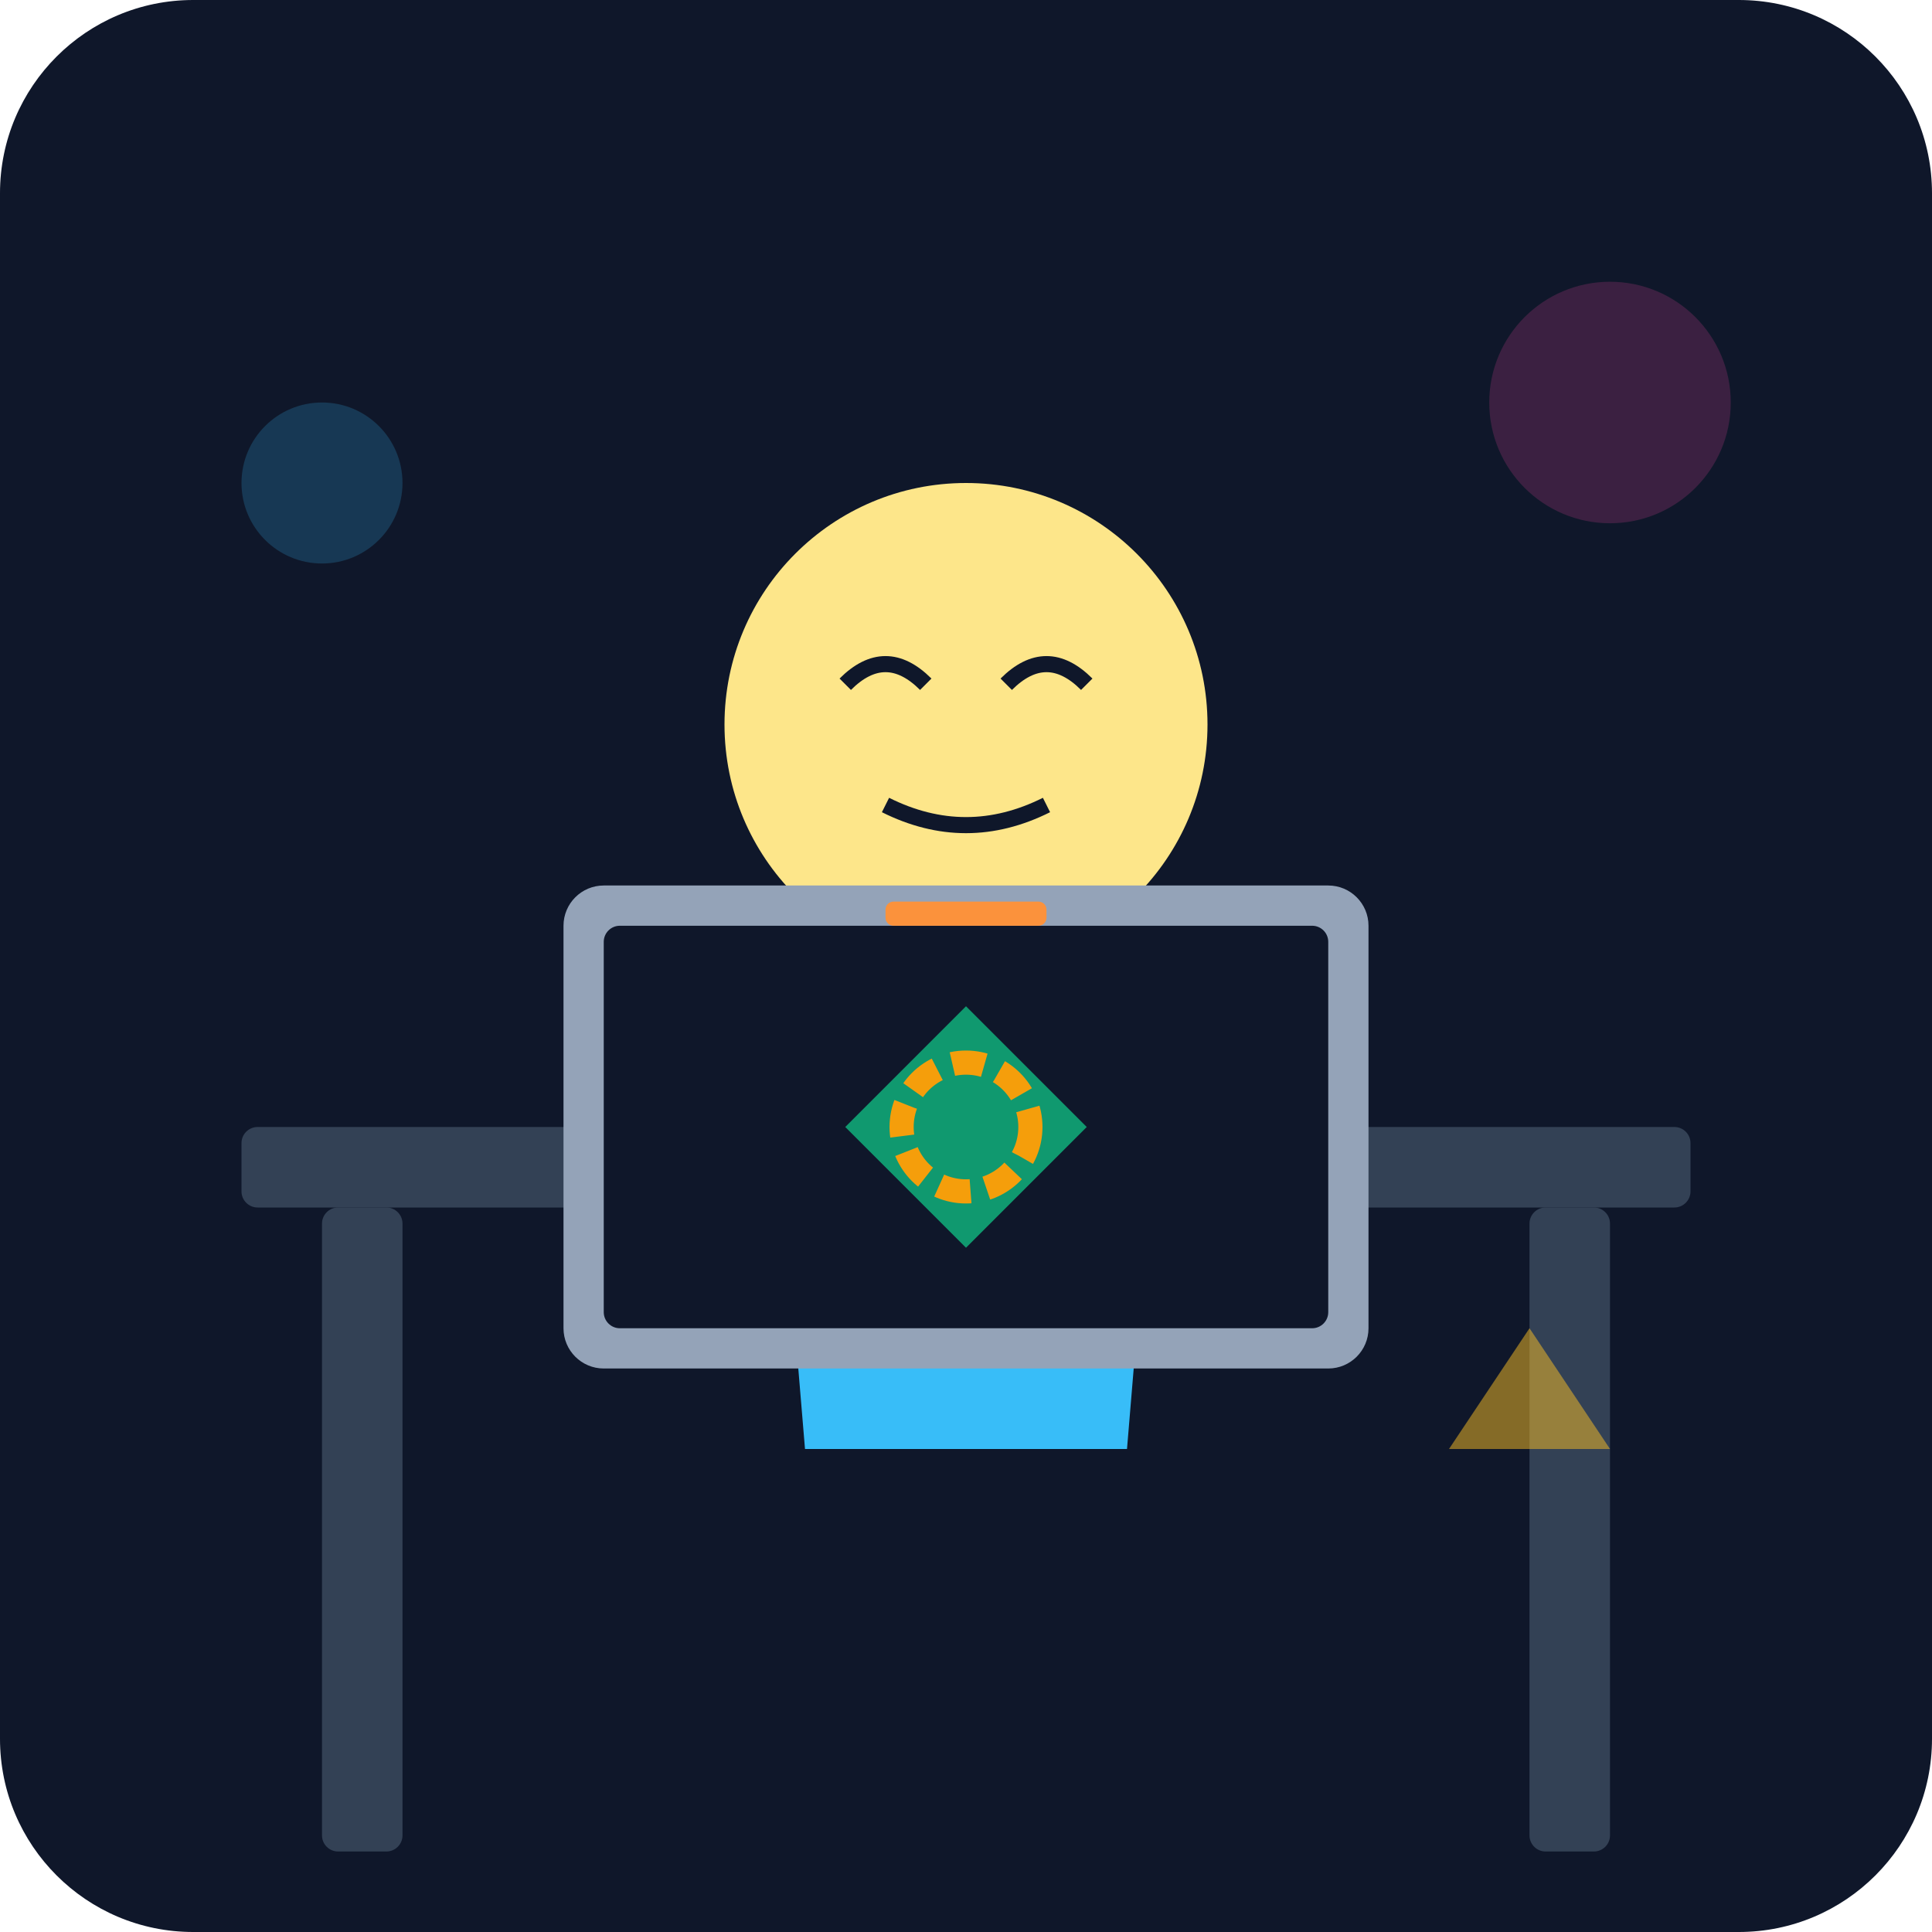
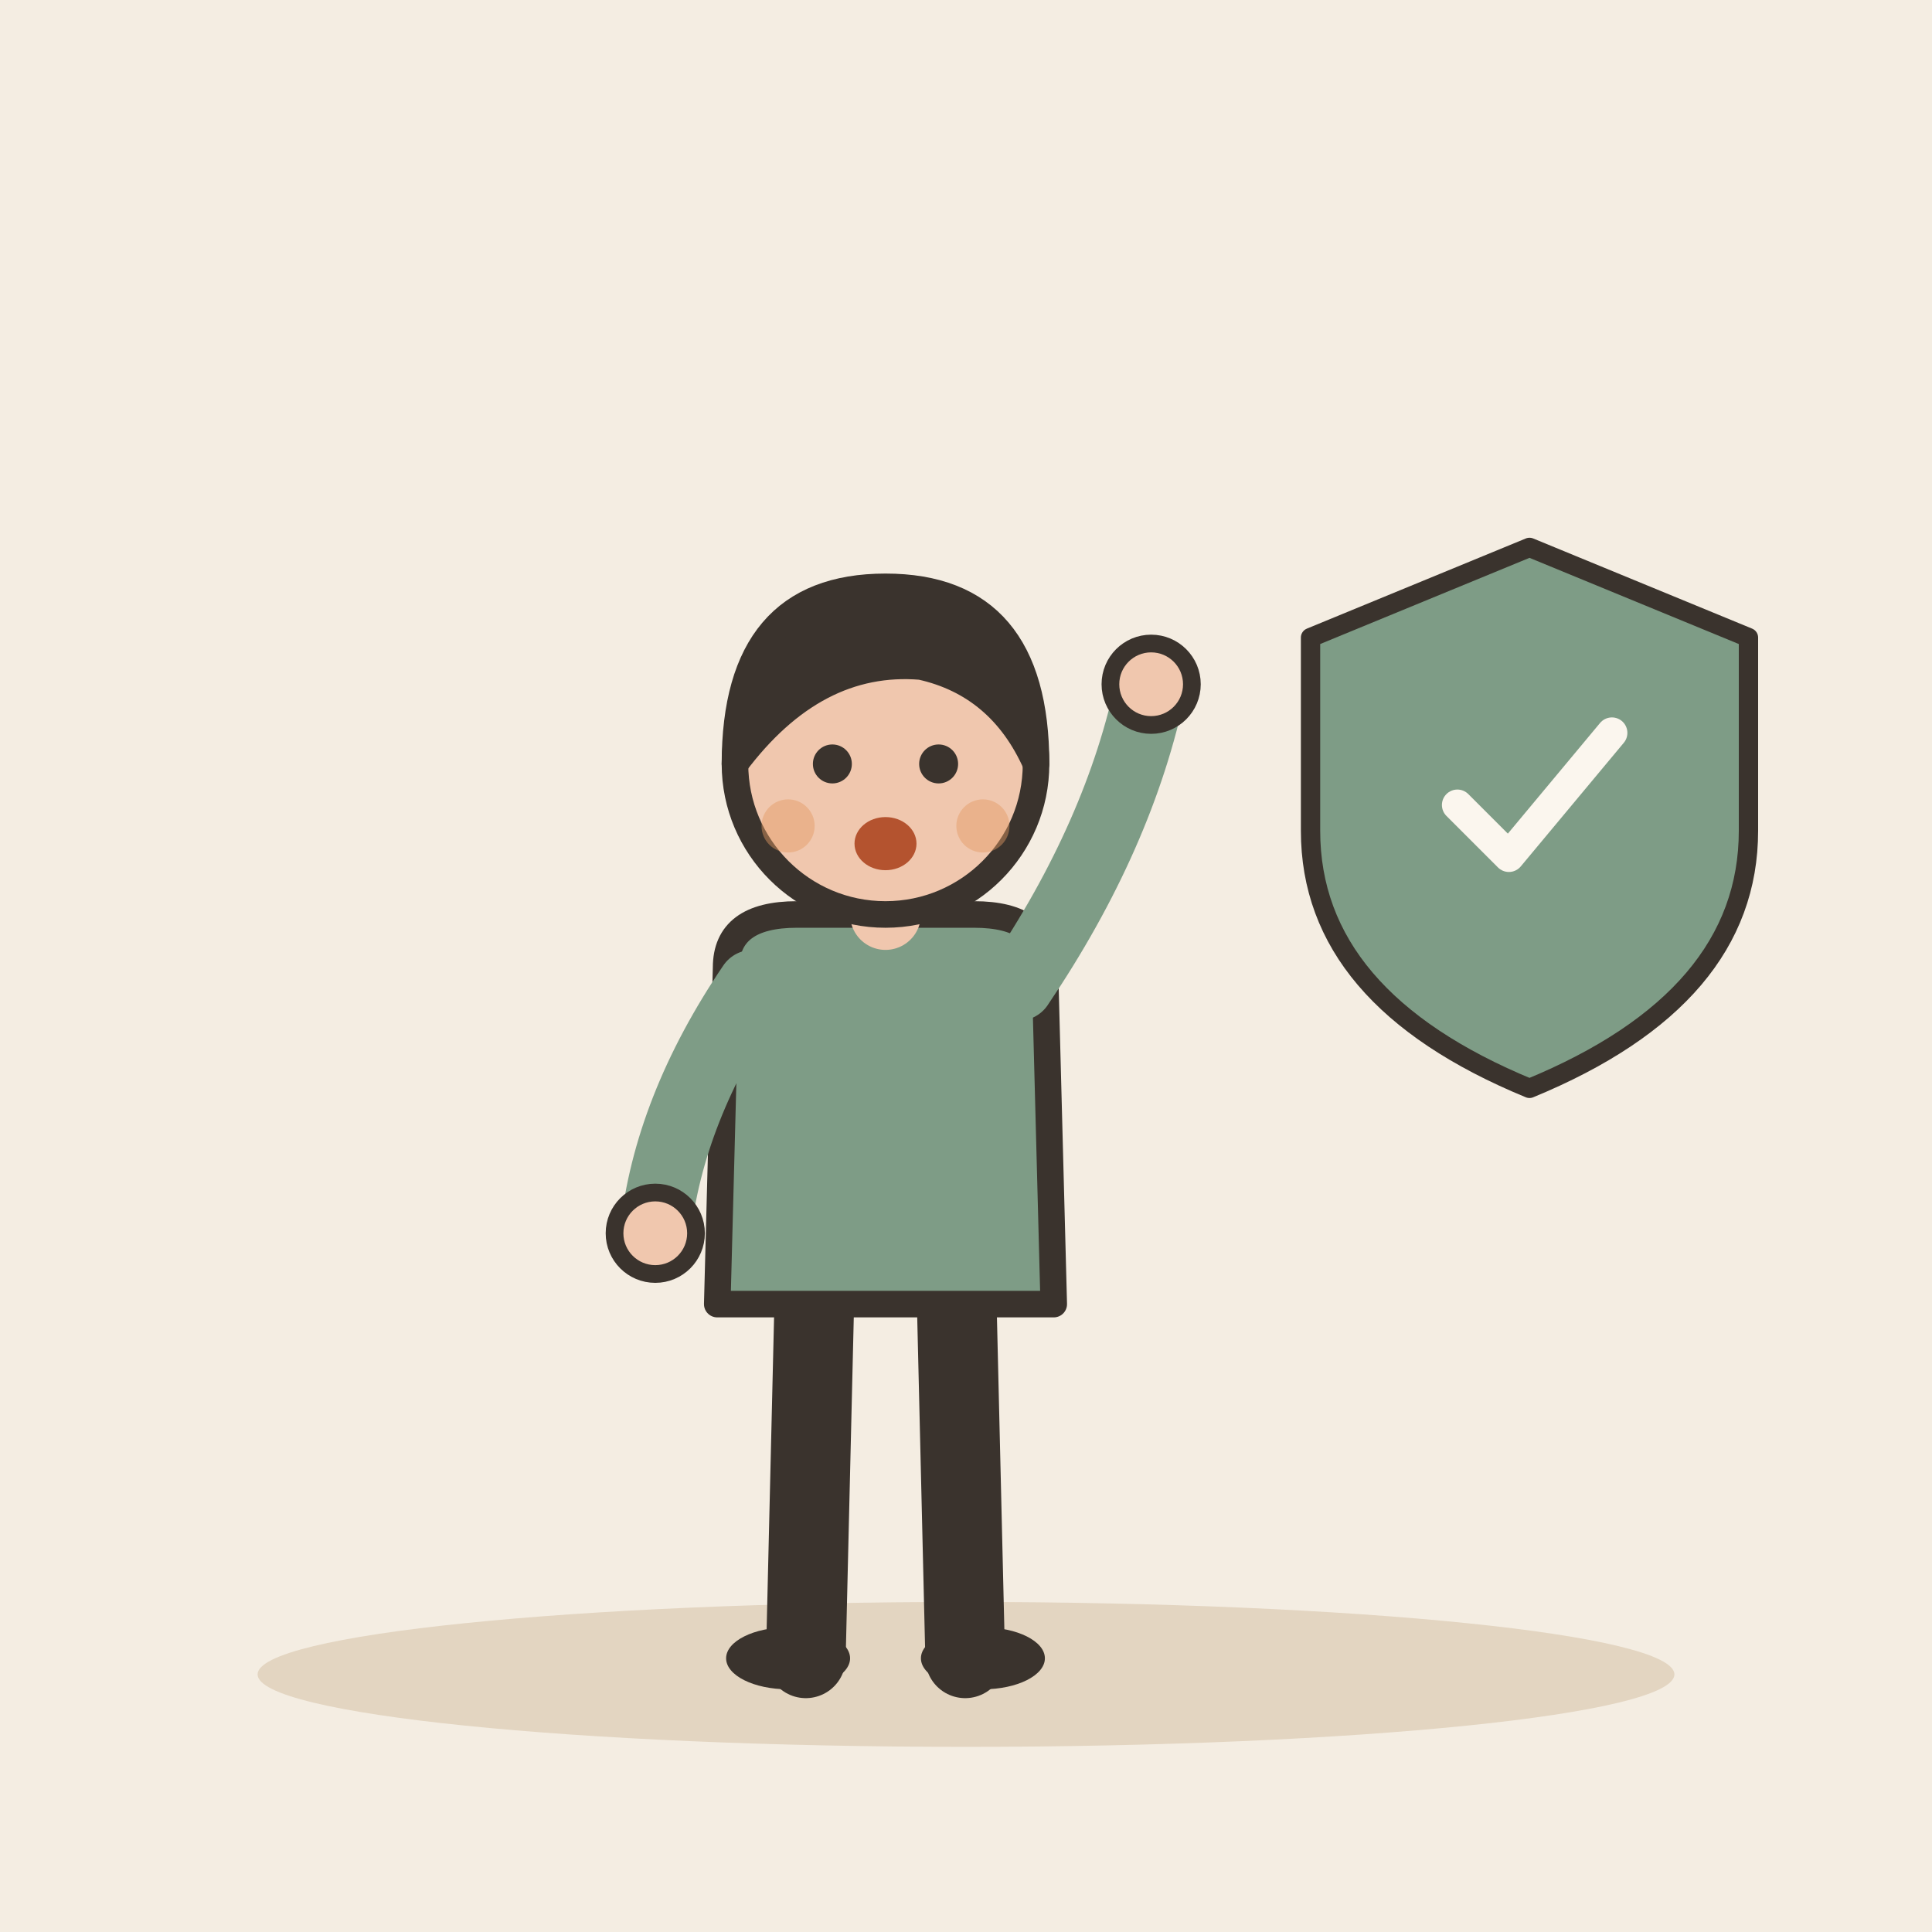
- <svg xmlns="http://www.w3.org/2000/svg" viewBox="0 0 240 240">
-   <defs>
-     <linearGradient id="bgGrad" x1="0" y1="0" x2="0" y2="240">
-       <stop offset="0%" stop-color="#0f172a" />
-       <stop offset="100%" stop-color="#1e293b" />
-     </linearGradient>
-   </defs>
-   <rect width="240" height="240" rx="24" fill="url(#bgGrad)" />
-   <rect x="30" y="140" width="180" height="10" rx="2" fill="#334155" />
-   <rect x="40" y="150" width="10" height="80" rx="2" fill="#334155" />
-   <rect x="190" y="150" width="10" height="80" rx="2" fill="#334155" />
-   <circle cx="120" cy="90" r="30" fill="#fde68a" />
-   <path d="M95 120 Q120 140 145 120 L140 180 L100 180 Z" fill="#38bdf8" />
-   <path d="M105 85 Q110 80 115 85" stroke="#0f172a" stroke-width="2" fill="none" />
-   <path d="M125 85 Q130 80 135 85" stroke="#0f172a" stroke-width="2" fill="none" />
-   <path d="M110 100 Q120 105 130 100" stroke="#0f172a" stroke-width="2" fill="none" />
-   <rect x="70" y="110" width="100" height="60" rx="5" fill="#94a3b8" />
-   <rect x="75" y="115" width="90" height="50" rx="2" fill="#0f172a" />
-   <rect x="110" y="112" width="20" height="3" rx="1" fill="#fb923c" />
-   <path d="M120 125 L135 140 L120 155 L105 140 Z" fill="#10b981" opacity="0.8" />
-   <circle cx="120" cy="140" r="8" fill="none" stroke="#f59e0b" stroke-width="3" stroke-dasharray="4 2" />
-   <circle cx="200" cy="50" r="15" fill="#ec4899" opacity="0.2" />
-   <circle cx="40" cy="60" r="10" fill="#38bdf8" opacity="0.2" />
-   <path d="M180 180 L200 180 L190 165 Z" fill="#fbbf24" opacity="0.5" />
+ <svg xmlns="http://www.w3.org/2000/svg" viewBox="0 0 240 240" data-style="editorial">
+   <rect width="240" height="240" fill="#F4EDE2" />
+   <ellipse cx="120" cy="208" rx="88" ry="9" fill="#E3D5C1" />
+   <g transform="translate(110 206) scale(1.1 1.1)">
+     <path d="M-8 -42L-9 0" stroke="#3A332D" stroke-width="9" stroke-linecap="round" fill="none" />
+     <path d="M8 -42L9 0" stroke="#3A332D" stroke-width="9" stroke-linecap="round" fill="none" />
+     <ellipse cx="-11" cy="0" rx="7" ry="3.5" fill="#3A332D" />
+     <ellipse cx="11" cy="0" rx="7" ry="3.5" fill="#3A332D" />
+     <path d="M-18 -78Q-18 -84 -10 -84L10 -84Q18 -84 18 -78L19 -40L-19 -40Z" fill="#7E9C86" stroke="#3A332D" stroke-width="3" stroke-linecap="round" stroke-linejoin="round" />
+     <path d="M-15 -76Q-24.5 -62 -26 -48" fill="none" stroke="#7E9C86" stroke-width="8" stroke-linecap="round" stroke-linejoin="round" />
+     <circle cx="-26" cy="-48" r="4.6" fill="#F0C7AE" stroke="#3A332D" stroke-linecap="round" stroke-linejoin="round" stroke-width="2" />
+     <path d="M15 -76Q26.5 -93 30 -110" fill="none" stroke="#7E9C86" stroke-width="8" stroke-linecap="round" stroke-linejoin="round" />
+     <circle cx="30" cy="-110" r="4.6" fill="#F0C7AE" stroke="#3A332D" stroke-linecap="round" stroke-linejoin="round" stroke-width="2" />
+     <path d="M0 -84L0 -88" stroke="#F0C7AE" stroke-width="8" stroke-linecap="round" fill="none" />
+     <circle cx="0" cy="-101" r="17" fill="#F0C7AE" stroke="#3A332D" stroke-width="3" stroke-linecap="round" stroke-linejoin="round" />
+     <path d="M-17 -101Q-17 -121 0 -121Q17 -121 17 -101Q13 -110 4 -112Q-8 -113 -17 -101Z" fill="#3A332D" stroke="#3A332D" stroke-width="3" stroke-linecap="round" stroke-linejoin="round" />
+     <circle cx="-6" cy="-101" r="2.2" fill="#3A332D" />
+     <circle cx="6" cy="-101" r="2.2" fill="#3A332D" />
+     <ellipse cx="0" cy="-92" rx="3.5" ry="3" fill="#B4532F" />
+     <circle cx="-11" cy="-94" r="3" fill="#E39A62" opacity="0.45" />
+     <circle cx="11" cy="-94" r="3" fill="#E39A62" opacity="0.45" />
+   </g>
+   <g transform="translate(190 100) scale(0.8 0.8)">
+     <path d="M0 -40L34 -26L34 4Q34 30 0 44Q-34 30 -34 4L-34 -26Z" fill="#7E9C86" stroke="#3A332D" stroke-width="3" stroke-linecap="round" stroke-linejoin="round" />
+     <g transform="translate(0 0) scale(0.8 0.8)">
+       <path d="M-14 0l10 10l20 -24" fill="none" stroke="#FBF6EE" stroke-width="6" stroke-linecap="round" stroke-linejoin="round" />
+     </g>
+   </g>
</svg>
